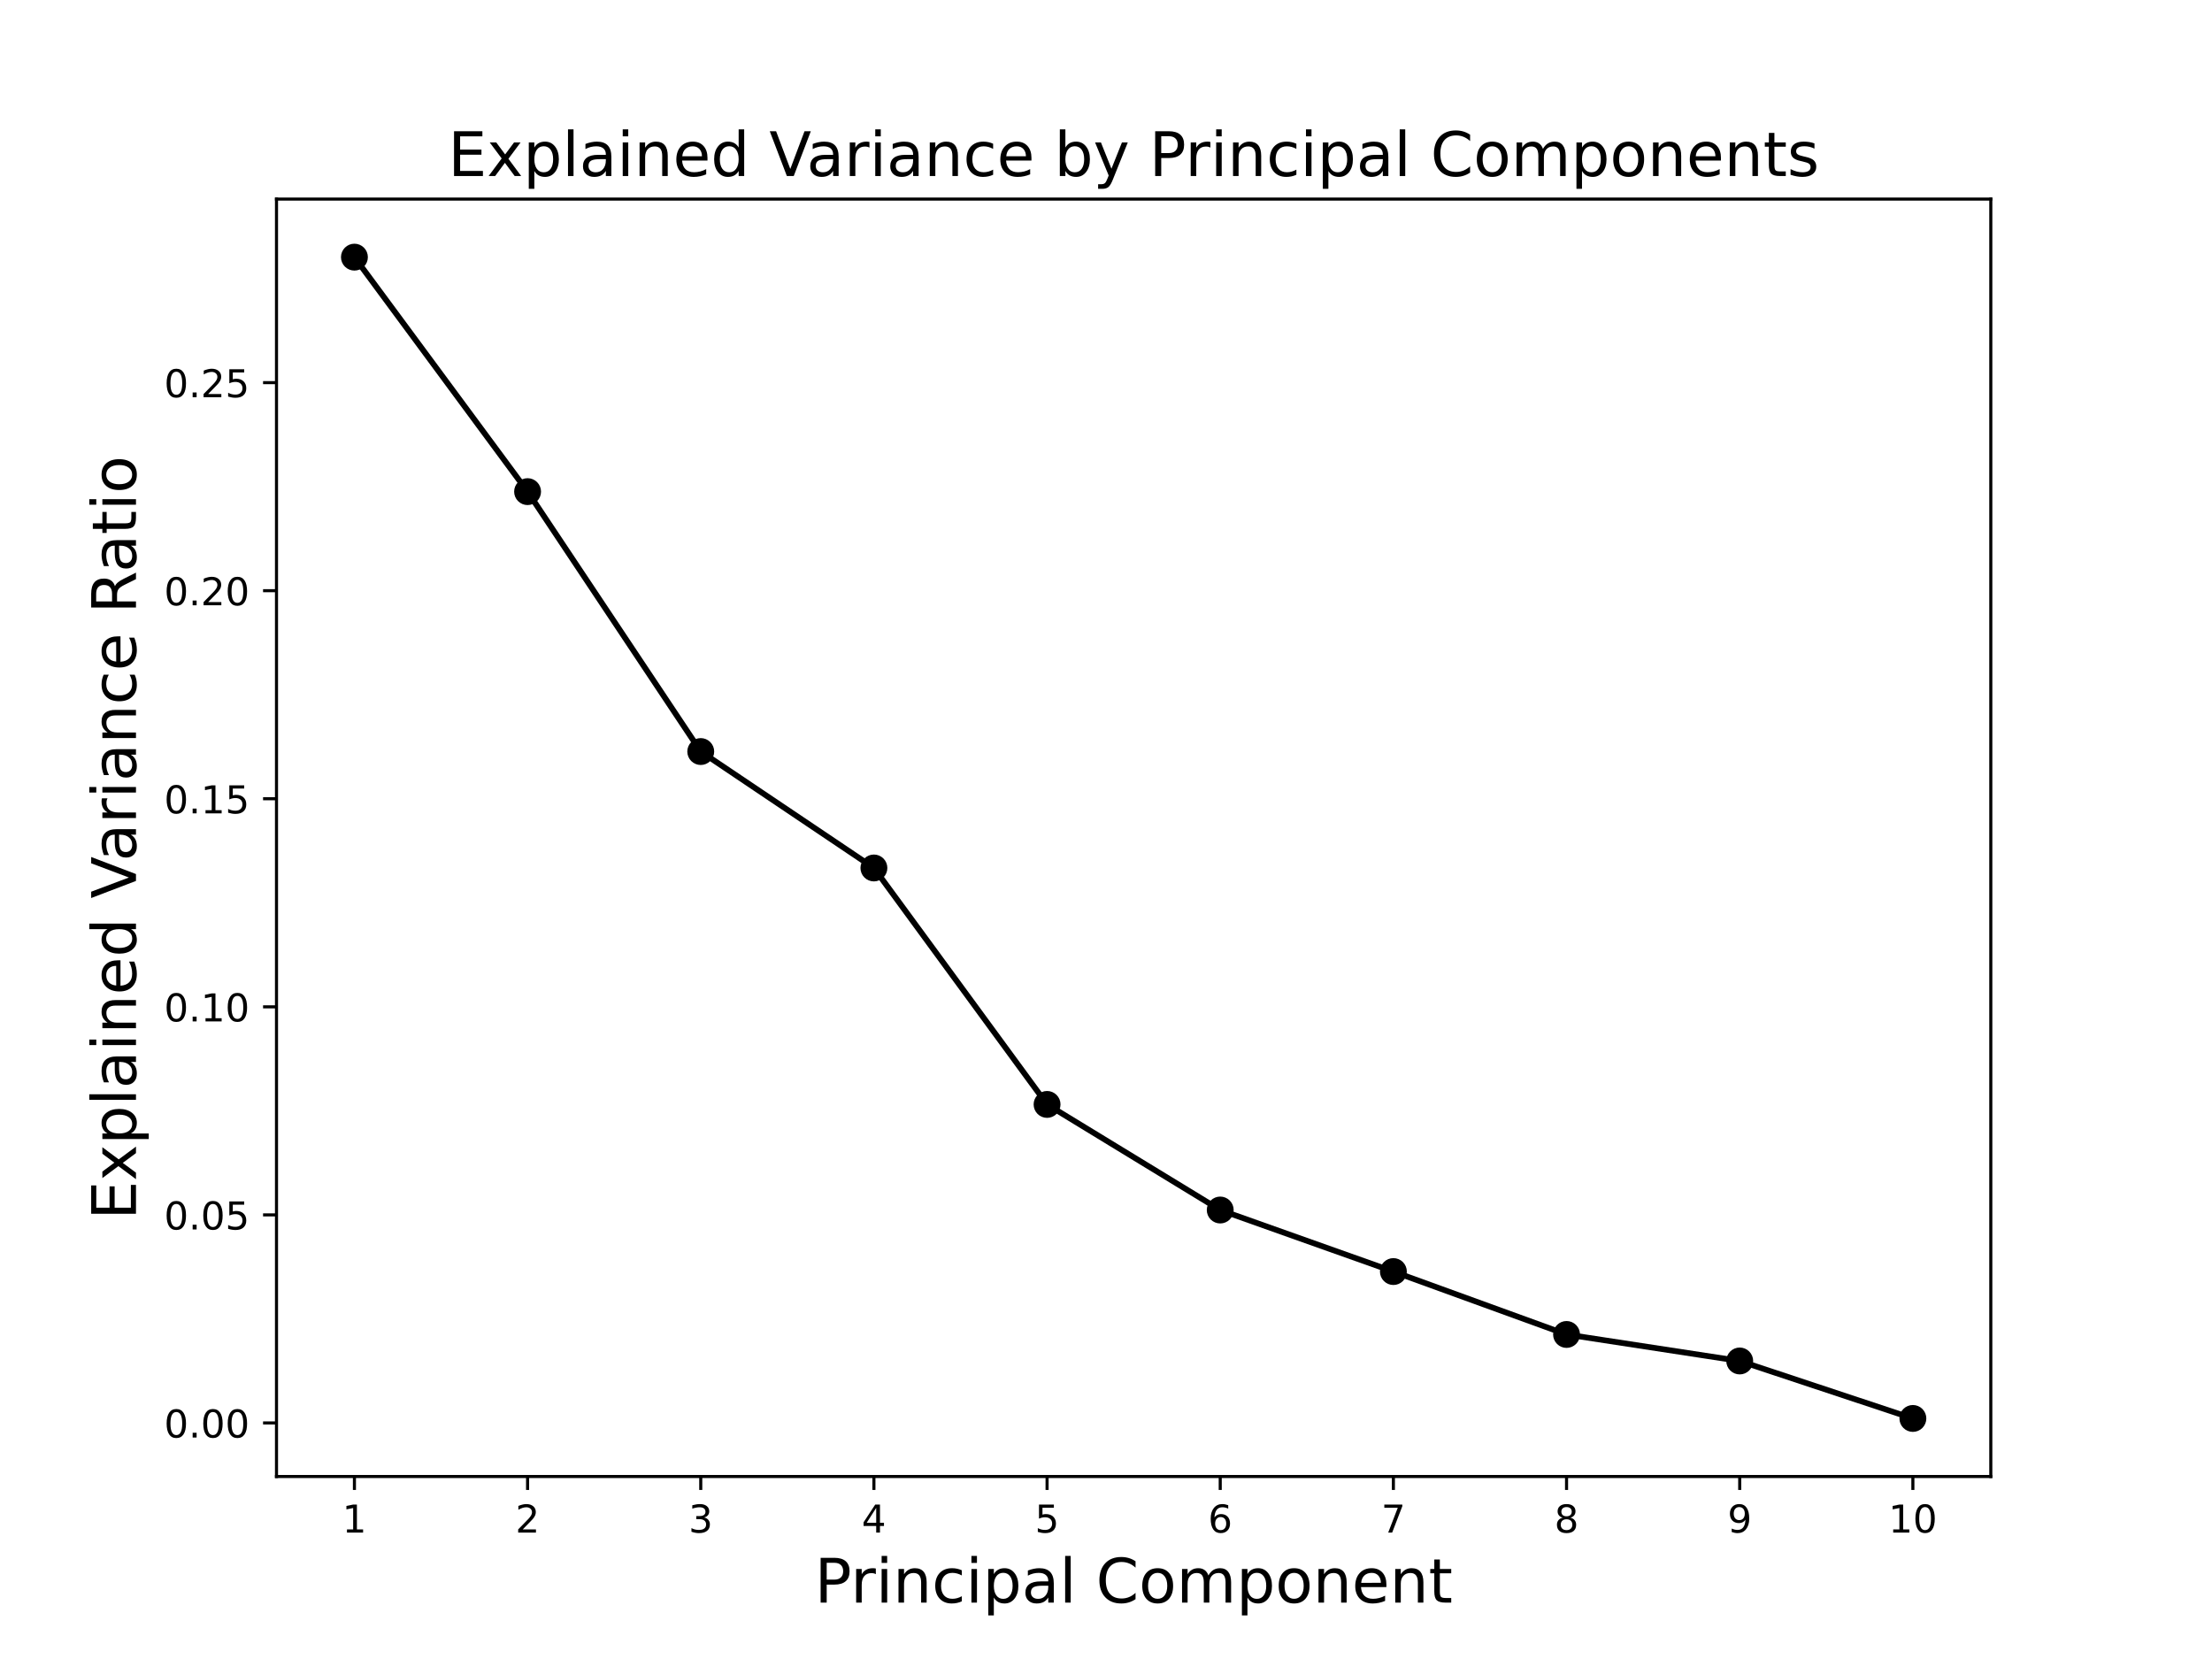
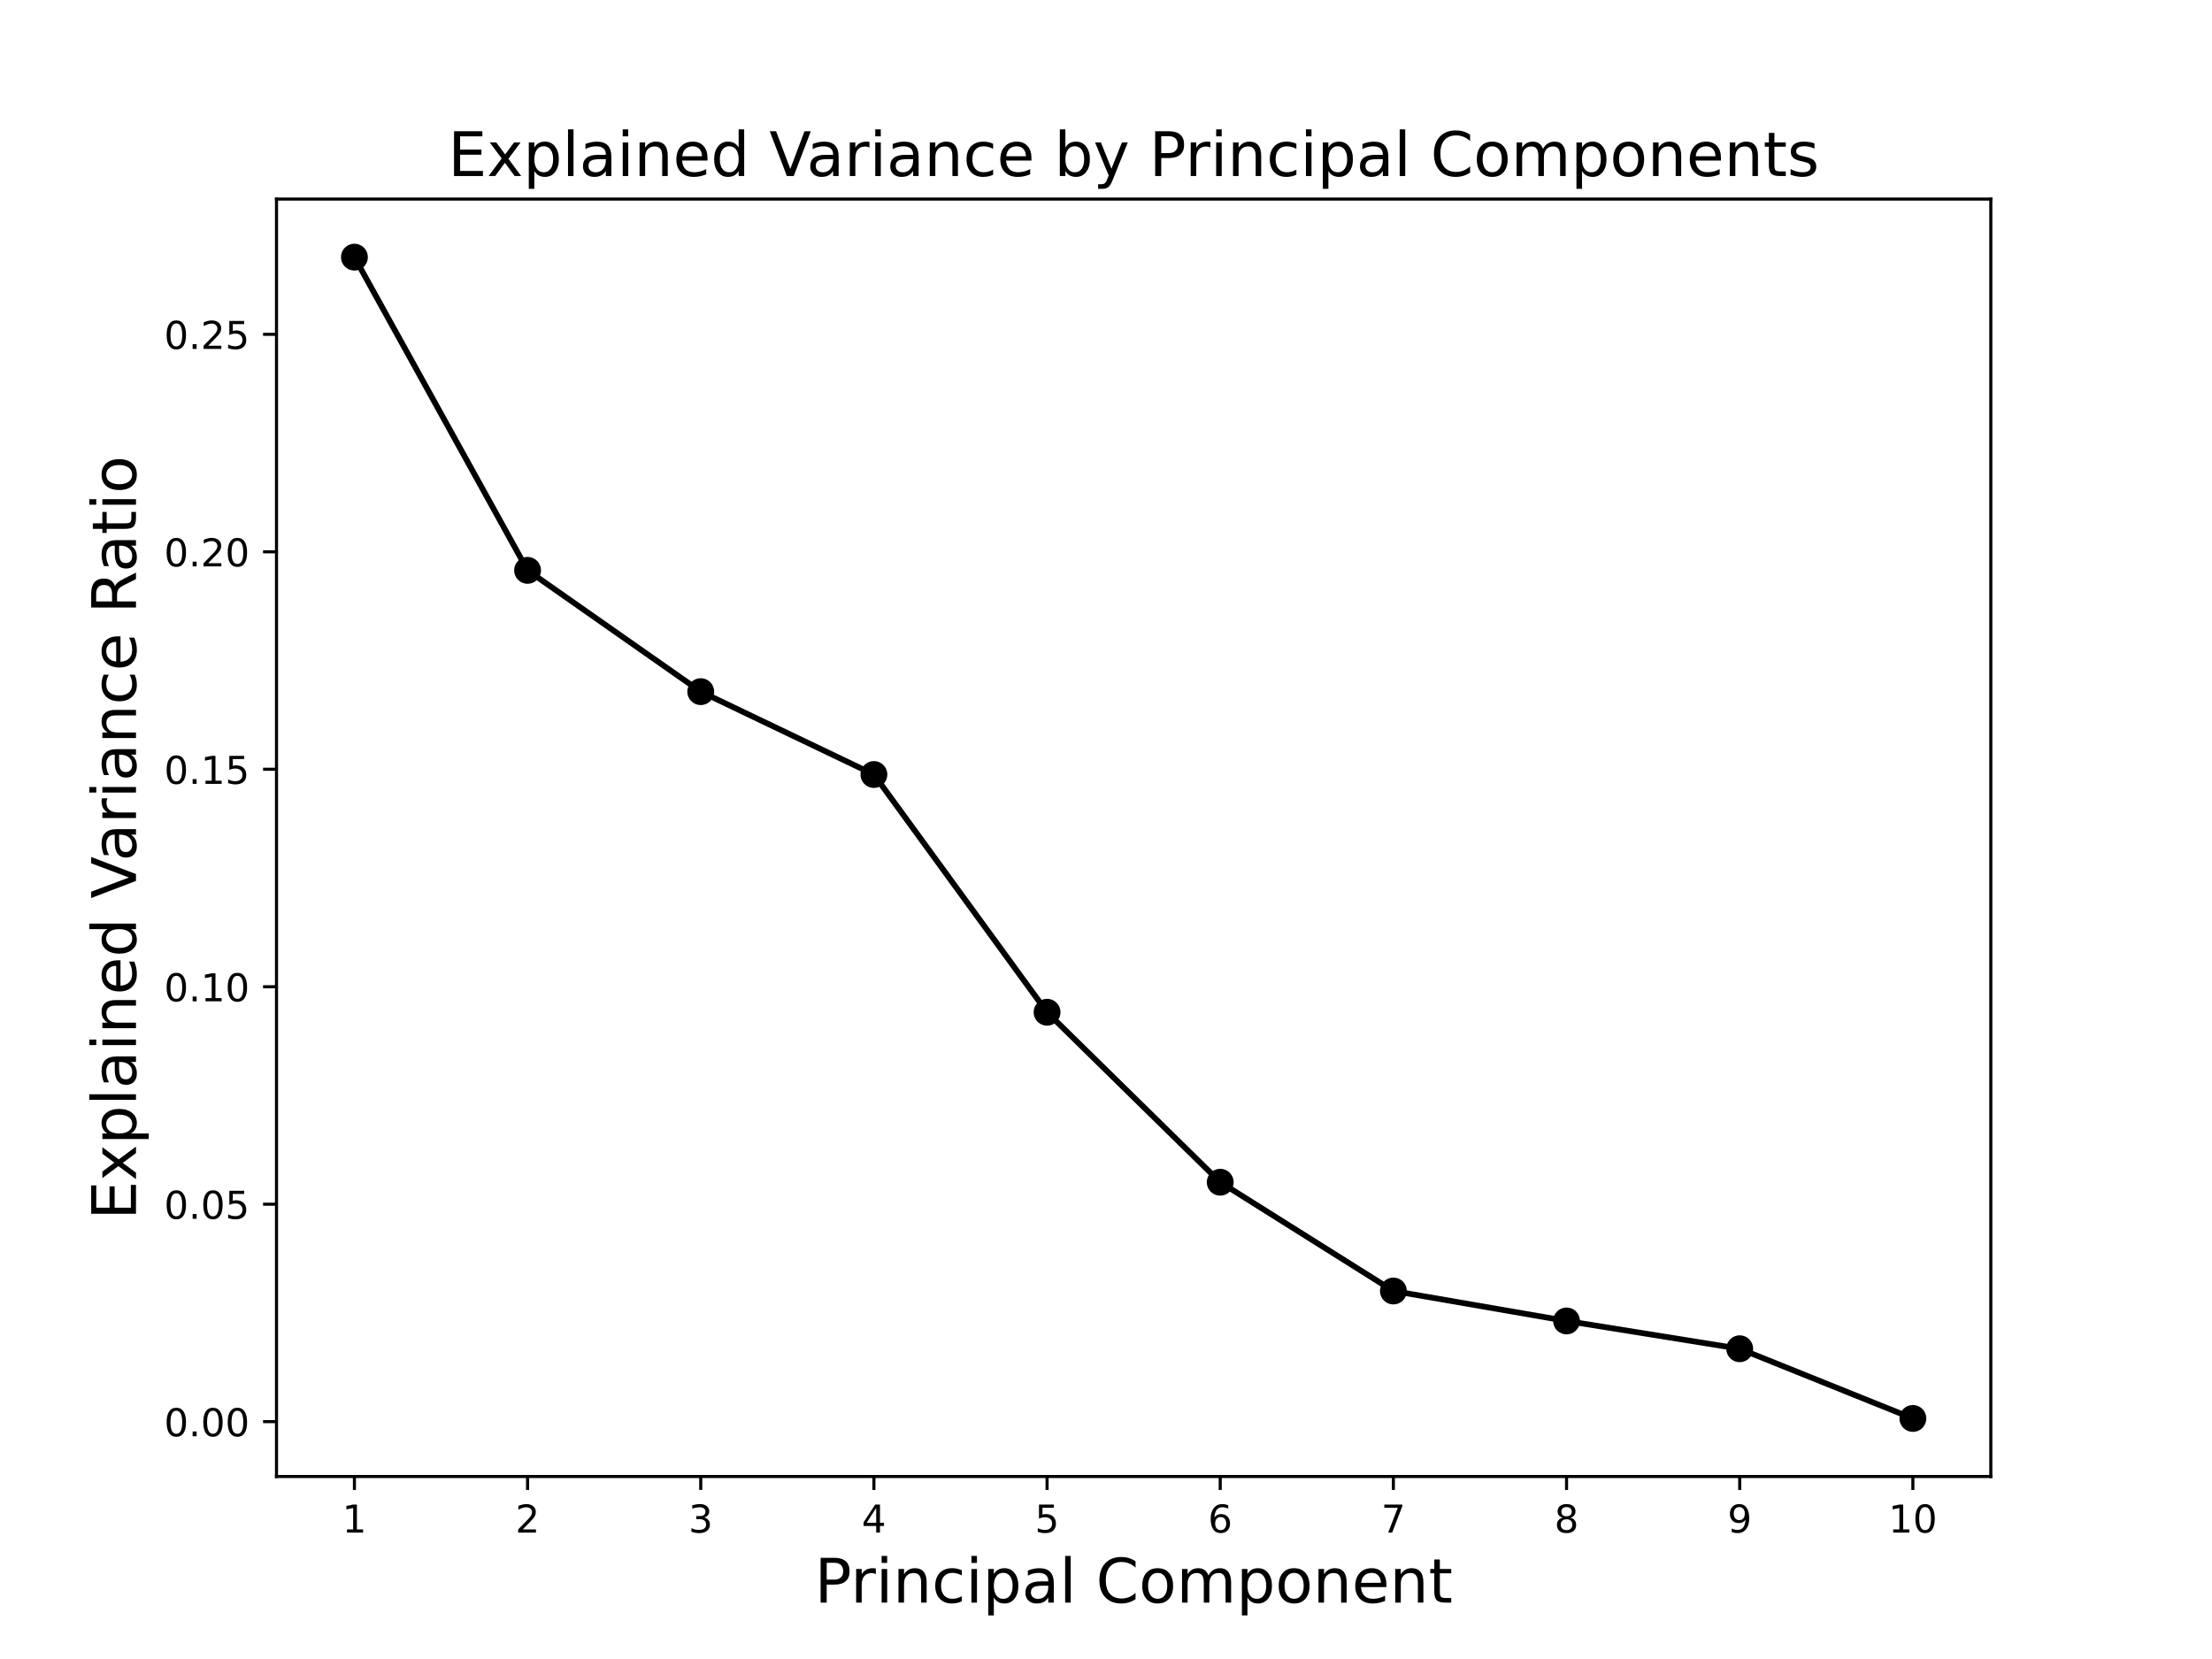
<svg xmlns="http://www.w3.org/2000/svg" xmlns:xlink="http://www.w3.org/1999/xlink" width="576pt" height="432pt" viewBox="0 0 576 432" version="1.1">
  <defs>
    <style type="text/css">*{stroke-linejoin: round; stroke-linecap: butt}</style>
  </defs>
  <g id="figure_1">
    <g id="patch_1">
      <path d="M 0 432  L 576 432  L 576 0  L 0 0  z " style="fill: #ffffff" />
    </g>
    <g id="axes_1">
      <g id="patch_2">
        <path d="M 72 384.48  L 518.4 384.48  L 518.4 51.84  L 72 51.84  z " style="fill: #ffffff" />
      </g>
      <g id="PathCollection_1">
        <defs>
-           <path id="m02a75f3d52" d="M 0 3  C 0.796 3 1.559 2.684 2.121 2.121  C 2.684 1.559 3 0.796 3 0  C 3 -0.796 2.684 -1.559 2.121 -2.121  C 1.559 -2.684 0.796 -3 0 -3  C -0.796 -3 -1.559 -2.684 -2.121 -2.121  C -2.684 -1.559 -3 -0.796 -3 0  C -3 0.796 -2.684 1.559 -2.121 2.121  C -1.559 2.684 -0.796 3 0 3  z " style="stroke: #000000" />
+           <path id="m6bfccdea86" d="M 0 3  C 0.796 3 1.559 2.684 2.121 2.121  C 2.684 1.559 3 0.796 3 0  C 3 -0.796 2.684 -1.559 2.121 -2.121  C 1.559 -2.684 0.796 -3 0 -3  C -0.796 -3 -1.559 -2.684 -2.121 -2.121  C -2.684 -1.559 -3 -0.796 -3 0  C -3 0.796 -2.684 1.559 -2.121 2.121  C -1.559 2.684 -0.796 3 0 3  z " style="stroke: #000000" />
        </defs>
-         <g clip-path="url(#p758f8248cf)">
-           <use xlink:href="#m02a75f3d52" x="92.291" y="66.96" style="stroke: #000000" />
-           <use xlink:href="#m02a75f3d52" x="137.382" y="128.02" style="stroke: #000000" />
-           <use xlink:href="#m02a75f3d52" x="182.473" y="195.7" style="stroke: #000000" />
-           <use xlink:href="#m02a75f3d52" x="227.564" y="226.018" style="stroke: #000000" />
-           <use xlink:href="#m02a75f3d52" x="272.655" y="287.589" style="stroke: #000000" />
-           <use xlink:href="#m02a75f3d52" x="317.745" y="315.085" style="stroke: #000000" />
-           <use xlink:href="#m02a75f3d52" x="362.836" y="331.111" style="stroke: #000000" />
-           <use xlink:href="#m02a75f3d52" x="407.927" y="347.491" style="stroke: #000000" />
-           <use xlink:href="#m02a75f3d52" x="453.018" y="354.394" style="stroke: #000000" />
-           <use xlink:href="#m02a75f3d52" x="498.109" y="369.36" style="stroke: #000000" />
+         <g clip-path="url(#pad8c234646)">
+           <use xlink:href="#m6bfccdea86" x="92.291" y="66.96" style="stroke: #000000" />
+           <use xlink:href="#m6bfccdea86" x="137.382" y="148.519" style="stroke: #000000" />
+           <use xlink:href="#m6bfccdea86" x="182.473" y="180.104" style="stroke: #000000" />
+           <use xlink:href="#m6bfccdea86" x="227.564" y="201.681" style="stroke: #000000" />
+           <use xlink:href="#m6bfccdea86" x="272.655" y="263.588" style="stroke: #000000" />
+           <use xlink:href="#m6bfccdea86" x="317.745" y="307.848" style="stroke: #000000" />
+           <use xlink:href="#m6bfccdea86" x="362.836" y="336.174" style="stroke: #000000" />
+           <use xlink:href="#m6bfccdea86" x="407.927" y="343.973" style="stroke: #000000" />
+           <use xlink:href="#m6bfccdea86" x="453.018" y="351.212" style="stroke: #000000" />
+           <use xlink:href="#m6bfccdea86" x="498.109" y="369.36" style="stroke: #000000" />
        </g>
      </g>
      <g id="matplotlib.axis_1">
        <g id="xtick_1">
          <g id="line2d_1">
            <defs>
-               <path id="m58015536a5" d="M 0 0  L 0 3.5  " style="stroke: #000000; stroke-width: 0.8" />
+               <path id="mcf6e72493f" d="M 0 0  L 0 3.5  " style="stroke: #000000; stroke-width: 0.8" />
            </defs>
            <g>
-               <use xlink:href="#m58015536a5" x="92.291" y="384.48" style="stroke: #000000; stroke-width: 0.8" />
+               <use xlink:href="#mcf6e72493f" x="92.291" y="384.48" style="stroke: #000000; stroke-width: 0.8" />
            </g>
          </g>
          <g id="text_1">
            <g transform="translate(89.10966 399.0784) scale(0.1 -0.1)">
              <defs>
                <path id="DejaVuSans-31" d="M 794 531  L 1825 531  L 1825 4091  L 703 3866  L 703 4441  L 1819 4666  L 2450 4666  L 2450 531  L 3481 531  L 3481 0  L 794 0  L 794 531  z " transform="scale(0.015625)" />
              </defs>
              <use xlink:href="#DejaVuSans-31" />
            </g>
          </g>
        </g>
        <g id="xtick_2">
          <g id="line2d_2">
            <g>
-               <use xlink:href="#m58015536a5" x="137.382" y="384.48" style="stroke: #000000; stroke-width: 0.8" />
+               <use xlink:href="#mcf6e72493f" x="137.382" y="384.48" style="stroke: #000000; stroke-width: 0.8" />
            </g>
          </g>
          <g id="text_2">
            <g transform="translate(134.2006 399.0784) scale(0.1 -0.1)">
              <defs>
                <path id="DejaVuSans-32" d="M 1228 531  L 3431 531  L 3431 0  L 469 0  L 469 531  Q 828 903 1448 1529  Q 2069 2156 2228 2338  Q 2531 2678 2651 2914  Q 2772 3150 2772 3378  Q 2772 3750 2511 3984  Q 2250 4219 1831 4219  Q 1534 4219 1204 4116  Q 875 4013 500 3803  L 500 4441  Q 881 4594 1212 4672  Q 1544 4750 1819 4750  Q 2544 4750 2975 4387  Q 3406 4025 3406 3419  Q 3406 3131 3298 2873  Q 3191 2616 2906 2266  Q 2828 2175 2409 1742  Q 1991 1309 1228 531  z " transform="scale(0.015625)" />
              </defs>
              <use xlink:href="#DejaVuSans-32" />
            </g>
          </g>
        </g>
        <g id="xtick_3">
          <g id="line2d_3">
            <g>
-               <use xlink:href="#m58015536a5" x="182.473" y="384.48" style="stroke: #000000; stroke-width: 0.8" />
+               <use xlink:href="#mcf6e72493f" x="182.473" y="384.48" style="stroke: #000000; stroke-width: 0.8" />
            </g>
          </g>
          <g id="text_3">
            <g transform="translate(179.2915 399.0784) scale(0.1 -0.1)">
              <defs>
                <path id="DejaVuSans-33" d="M 2597 2516  Q 3050 2419 3304 2112  Q 3559 1806 3559 1356  Q 3559 666 3084 287  Q 2609 -91 1734 -91  Q 1441 -91 1130 -33  Q 819 25 488 141  L 488 750  Q 750 597 1062 519  Q 1375 441 1716 441  Q 2309 441 2620 675  Q 2931 909 2931 1356  Q 2931 1769 2642 2001  Q 2353 2234 1838 2234  L 1294 2234  L 1294 2753  L 1863 2753  Q 2328 2753 2575 2939  Q 2822 3125 2822 3475  Q 2822 3834 2567 4026  Q 2313 4219 1838 4219  Q 1578 4219 1281 4162  Q 984 4106 628 3988  L 628 4550  Q 988 4650 1302 4700  Q 1616 4750 1894 4750  Q 2613 4750 3031 4423  Q 3450 4097 3450 3541  Q 3450 3153 3228 2886  Q 3006 2619 2597 2516  z " transform="scale(0.015625)" />
              </defs>
              <use xlink:href="#DejaVuSans-33" />
            </g>
          </g>
        </g>
        <g id="xtick_4">
          <g id="line2d_4">
            <g>
-               <use xlink:href="#m58015536a5" x="227.564" y="384.48" style="stroke: #000000; stroke-width: 0.8" />
+               <use xlink:href="#mcf6e72493f" x="227.564" y="384.48" style="stroke: #000000; stroke-width: 0.8" />
            </g>
          </g>
          <g id="text_4">
            <g transform="translate(224.3824 399.0784) scale(0.1 -0.1)">
              <defs>
                <path id="DejaVuSans-34" d="M 2419 4116  L 825 1625  L 2419 1625  L 2419 4116  z M 2253 4666  L 3047 4666  L 3047 1625  L 3713 1625  L 3713 1100  L 3047 1100  L 3047 0  L 2419 0  L 2419 1100  L 313 1100  L 313 1709  L 2253 4666  z " transform="scale(0.015625)" />
              </defs>
              <use xlink:href="#DejaVuSans-34" />
            </g>
          </g>
        </g>
        <g id="xtick_5">
          <g id="line2d_5">
            <g>
-               <use xlink:href="#m58015536a5" x="272.655" y="384.48" style="stroke: #000000; stroke-width: 0.8" />
+               <use xlink:href="#mcf6e72493f" x="272.655" y="384.48" style="stroke: #000000; stroke-width: 0.8" />
            </g>
          </g>
          <g id="text_5">
            <g transform="translate(269.4733 399.0784) scale(0.1 -0.1)">
              <defs>
                <path id="DejaVuSans-35" d="M 691 4666  L 3169 4666  L 3169 4134  L 1269 4134  L 1269 2991  Q 1406 3038 1543 3061  Q 1681 3084 1819 3084  Q 2600 3084 3056 2656  Q 3513 2228 3513 1497  Q 3513 744 3044 326  Q 2575 -91 1722 -91  Q 1428 -91 1123 -41  Q 819 9 494 109  L 494 744  Q 775 591 1075 516  Q 1375 441 1709 441  Q 2250 441 2565 725  Q 2881 1009 2881 1497  Q 2881 1984 2565 2268  Q 2250 2553 1709 2553  Q 1456 2553 1204 2497  Q 953 2441 691 2322  L 691 4666  z " transform="scale(0.015625)" />
              </defs>
              <use xlink:href="#DejaVuSans-35" />
            </g>
          </g>
        </g>
        <g id="xtick_6">
          <g id="line2d_6">
            <g>
-               <use xlink:href="#m58015536a5" x="317.745" y="384.48" style="stroke: #000000; stroke-width: 0.8" />
+               <use xlink:href="#mcf6e72493f" x="317.745" y="384.48" style="stroke: #000000; stroke-width: 0.8" />
            </g>
          </g>
          <g id="text_6">
            <g transform="translate(314.5642 399.0784) scale(0.1 -0.1)">
              <defs>
                <path id="DejaVuSans-36" d="M 2113 2584  Q 1688 2584 1439 2293  Q 1191 2003 1191 1497  Q 1191 994 1439 701  Q 1688 409 2113 409  Q 2538 409 2786 701  Q 3034 994 3034 1497  Q 3034 2003 2786 2293  Q 2538 2584 2113 2584  z M 3366 4563  L 3366 3988  Q 3128 4100 2886 4159  Q 2644 4219 2406 4219  Q 1781 4219 1451 3797  Q 1122 3375 1075 2522  Q 1259 2794 1537 2939  Q 1816 3084 2150 3084  Q 2853 3084 3261 2657  Q 3669 2231 3669 1497  Q 3669 778 3244 343  Q 2819 -91 2113 -91  Q 1303 -91 875 529  Q 447 1150 447 2328  Q 447 3434 972 4092  Q 1497 4750 2381 4750  Q 2619 4750 2861 4703  Q 3103 4656 3366 4563  z " transform="scale(0.015625)" />
              </defs>
              <use xlink:href="#DejaVuSans-36" />
            </g>
          </g>
        </g>
        <g id="xtick_7">
          <g id="line2d_7">
            <g>
-               <use xlink:href="#m58015536a5" x="362.836" y="384.48" style="stroke: #000000; stroke-width: 0.8" />
+               <use xlink:href="#mcf6e72493f" x="362.836" y="384.48" style="stroke: #000000; stroke-width: 0.8" />
            </g>
          </g>
          <g id="text_7">
            <g transform="translate(359.6551 399.0784) scale(0.1 -0.1)">
              <defs>
                <path id="DejaVuSans-37" d="M 525 4666  L 3525 4666  L 3525 4397  L 1831 0  L 1172 0  L 2766 4134  L 525 4134  L 525 4666  z " transform="scale(0.015625)" />
              </defs>
              <use xlink:href="#DejaVuSans-37" />
            </g>
          </g>
        </g>
        <g id="xtick_8">
          <g id="line2d_8">
            <g>
-               <use xlink:href="#m58015536a5" x="407.927" y="384.48" style="stroke: #000000; stroke-width: 0.8" />
+               <use xlink:href="#mcf6e72493f" x="407.927" y="384.48" style="stroke: #000000; stroke-width: 0.8" />
            </g>
          </g>
          <g id="text_8">
            <g transform="translate(404.746 399.0784) scale(0.1 -0.1)">
              <defs>
                <path id="DejaVuSans-38" d="M 2034 2216  Q 1584 2216 1326 1975  Q 1069 1734 1069 1313  Q 1069 891 1326 650  Q 1584 409 2034 409  Q 2484 409 2743 651  Q 3003 894 3003 1313  Q 3003 1734 2745 1975  Q 2488 2216 2034 2216  z M 1403 2484  Q 997 2584 770 2862  Q 544 3141 544 3541  Q 544 4100 942 4425  Q 1341 4750 2034 4750  Q 2731 4750 3128 4425  Q 3525 4100 3525 3541  Q 3525 3141 3298 2862  Q 3072 2584 2669 2484  Q 3125 2378 3379 2068  Q 3634 1759 3634 1313  Q 3634 634 3220 271  Q 2806 -91 2034 -91  Q 1263 -91 848 271  Q 434 634 434 1313  Q 434 1759 690 2068  Q 947 2378 1403 2484  z M 1172 3481  Q 1172 3119 1398 2916  Q 1625 2713 2034 2713  Q 2441 2713 2670 2916  Q 2900 3119 2900 3481  Q 2900 3844 2670 4047  Q 2441 4250 2034 4250  Q 1625 4250 1398 4047  Q 1172 3844 1172 3481  z " transform="scale(0.015625)" />
              </defs>
              <use xlink:href="#DejaVuSans-38" />
            </g>
          </g>
        </g>
        <g id="xtick_9">
          <g id="line2d_9">
            <g>
-               <use xlink:href="#m58015536a5" x="453.018" y="384.48" style="stroke: #000000; stroke-width: 0.8" />
+               <use xlink:href="#mcf6e72493f" x="453.018" y="384.48" style="stroke: #000000; stroke-width: 0.8" />
            </g>
          </g>
          <g id="text_9">
            <g transform="translate(449.8369 399.0784) scale(0.1 -0.1)">
              <defs>
                <path id="DejaVuSans-39" d="M 703 97  L 703 672  Q 941 559 1184 500  Q 1428 441 1663 441  Q 2288 441 2617 861  Q 2947 1281 2994 2138  Q 2813 1869 2534 1725  Q 2256 1581 1919 1581  Q 1219 1581 811 2004  Q 403 2428 403 3163  Q 403 3881 828 4315  Q 1253 4750 1959 4750  Q 2769 4750 3195 4129  Q 3622 3509 3622 2328  Q 3622 1225 3098 567  Q 2575 -91 1691 -91  Q 1453 -91 1209 -44  Q 966 3 703 97  z M 1959 2075  Q 2384 2075 2632 2365  Q 2881 2656 2881 3163  Q 2881 3666 2632 3958  Q 2384 4250 1959 4250  Q 1534 4250 1286 3958  Q 1038 3666 1038 3163  Q 1038 2656 1286 2365  Q 1534 2075 1959 2075  z " transform="scale(0.015625)" />
              </defs>
              <use xlink:href="#DejaVuSans-39" />
            </g>
          </g>
        </g>
        <g id="xtick_10">
          <g id="line2d_10">
            <g>
-               <use xlink:href="#m58015536a5" x="498.109" y="384.48" style="stroke: #000000; stroke-width: 0.8" />
+               <use xlink:href="#mcf6e72493f" x="498.109" y="384.48" style="stroke: #000000; stroke-width: 0.8" />
            </g>
          </g>
          <g id="text_10">
            <g transform="translate(491.7466 399.0784) scale(0.1 -0.1)">
              <defs>
                <path id="DejaVuSans-30" d="M 2034 4250  Q 1547 4250 1301 3770  Q 1056 3291 1056 2328  Q 1056 1369 1301 889  Q 1547 409 2034 409  Q 2525 409 2770 889  Q 3016 1369 3016 2328  Q 3016 3291 2770 3770  Q 2525 4250 2034 4250  z M 2034 4750  Q 2819 4750 3233 4129  Q 3647 3509 3647 2328  Q 3647 1150 3233 529  Q 2819 -91 2034 -91  Q 1250 -91 836 529  Q 422 1150 422 2328  Q 422 3509 836 4129  Q 1250 4750 2034 4750  z " transform="scale(0.015625)" />
              </defs>
              <use xlink:href="#DejaVuSans-31" />
              <use xlink:href="#DejaVuSans-30" x="63.623" />
            </g>
          </g>
        </g>
        <g id="text_11">
          <g transform="translate(212.1213 417.3156) scale(0.16 -0.16)">
            <defs>
              <path id="DejaVuSans-50" d="M 1259 4147  L 1259 2394  L 2053 2394  Q 2494 2394 2734 2622  Q 2975 2850 2975 3272  Q 2975 3691 2734 3919  Q 2494 4147 2053 4147  L 1259 4147  z M 628 4666  L 2053 4666  Q 2838 4666 3239 4311  Q 3641 3956 3641 3272  Q 3641 2581 3239 2228  Q 2838 1875 2053 1875  L 1259 1875  L 1259 0  L 628 0  L 628 4666  z " transform="scale(0.015625)" />
              <path id="DejaVuSans-72" d="M 2631 2963  Q 2534 3019 2420 3045  Q 2306 3072 2169 3072  Q 1681 3072 1420 2755  Q 1159 2438 1159 1844  L 1159 0  L 581 0  L 581 3500  L 1159 3500  L 1159 2956  Q 1341 3275 1631 3429  Q 1922 3584 2338 3584  Q 2397 3584 2469 3576  Q 2541 3569 2628 3553  L 2631 2963  z " transform="scale(0.015625)" />
              <path id="DejaVuSans-69" d="M 603 3500  L 1178 3500  L 1178 0  L 603 0  L 603 3500  z M 603 4863  L 1178 4863  L 1178 4134  L 603 4134  L 603 4863  z " transform="scale(0.015625)" />
              <path id="DejaVuSans-6e" d="M 3513 2113  L 3513 0  L 2938 0  L 2938 2094  Q 2938 2591 2744 2837  Q 2550 3084 2163 3084  Q 1697 3084 1428 2787  Q 1159 2491 1159 1978  L 1159 0  L 581 0  L 581 3500  L 1159 3500  L 1159 2956  Q 1366 3272 1645 3428  Q 1925 3584 2291 3584  Q 2894 3584 3203 3211  Q 3513 2838 3513 2113  z " transform="scale(0.015625)" />
              <path id="DejaVuSans-63" d="M 3122 3366  L 3122 2828  Q 2878 2963 2633 3030  Q 2388 3097 2138 3097  Q 1578 3097 1268 2742  Q 959 2388 959 1747  Q 959 1106 1268 751  Q 1578 397 2138 397  Q 2388 397 2633 464  Q 2878 531 3122 666  L 3122 134  Q 2881 22 2623 -34  Q 2366 -91 2075 -91  Q 1284 -91 818 406  Q 353 903 353 1747  Q 353 2603 823 3093  Q 1294 3584 2113 3584  Q 2378 3584 2631 3529  Q 2884 3475 3122 3366  z " transform="scale(0.015625)" />
              <path id="DejaVuSans-70" d="M 1159 525  L 1159 -1331  L 581 -1331  L 581 3500  L 1159 3500  L 1159 2969  Q 1341 3281 1617 3432  Q 1894 3584 2278 3584  Q 2916 3584 3314 3078  Q 3713 2572 3713 1747  Q 3713 922 3314 415  Q 2916 -91 2278 -91  Q 1894 -91 1617 61  Q 1341 213 1159 525  z M 3116 1747  Q 3116 2381 2855 2742  Q 2594 3103 2138 3103  Q 1681 3103 1420 2742  Q 1159 2381 1159 1747  Q 1159 1113 1420 752  Q 1681 391 2138 391  Q 2594 391 2855 752  Q 3116 1113 3116 1747  z " transform="scale(0.015625)" />
              <path id="DejaVuSans-61" d="M 2194 1759  Q 1497 1759 1228 1600  Q 959 1441 959 1056  Q 959 750 1161 570  Q 1363 391 1709 391  Q 2188 391 2477 730  Q 2766 1069 2766 1631  L 2766 1759  L 2194 1759  z M 3341 1997  L 3341 0  L 2766 0  L 2766 531  Q 2569 213 2275 61  Q 1981 -91 1556 -91  Q 1019 -91 701 211  Q 384 513 384 1019  Q 384 1609 779 1909  Q 1175 2209 1959 2209  L 2766 2209  L 2766 2266  Q 2766 2663 2505 2880  Q 2244 3097 1772 3097  Q 1472 3097 1187 3025  Q 903 2953 641 2809  L 641 3341  Q 956 3463 1253 3523  Q 1550 3584 1831 3584  Q 2591 3584 2966 3190  Q 3341 2797 3341 1997  z " transform="scale(0.015625)" />
              <path id="DejaVuSans-6c" d="M 603 4863  L 1178 4863  L 1178 0  L 603 0  L 603 4863  z " transform="scale(0.015625)" />
              <path id="DejaVuSans-20" transform="scale(0.015625)" />
              <path id="DejaVuSans-43" d="M 4122 4306  L 4122 3641  Q 3803 3938 3442 4084  Q 3081 4231 2675 4231  Q 1875 4231 1450 3742  Q 1025 3253 1025 2328  Q 1025 1406 1450 917  Q 1875 428 2675 428  Q 3081 428 3442 575  Q 3803 722 4122 1019  L 4122 359  Q 3791 134 3420 21  Q 3050 -91 2638 -91  Q 1578 -91 968 557  Q 359 1206 359 2328  Q 359 3453 968 4101  Q 1578 4750 2638 4750  Q 3056 4750 3426 4639  Q 3797 4528 4122 4306  z " transform="scale(0.015625)" />
              <path id="DejaVuSans-6f" d="M 1959 3097  Q 1497 3097 1228 2736  Q 959 2375 959 1747  Q 959 1119 1226 758  Q 1494 397 1959 397  Q 2419 397 2687 759  Q 2956 1122 2956 1747  Q 2956 2369 2687 2733  Q 2419 3097 1959 3097  z M 1959 3584  Q 2709 3584 3137 3096  Q 3566 2609 3566 1747  Q 3566 888 3137 398  Q 2709 -91 1959 -91  Q 1206 -91 779 398  Q 353 888 353 1747  Q 353 2609 779 3096  Q 1206 3584 1959 3584  z " transform="scale(0.015625)" />
              <path id="DejaVuSans-6d" d="M 3328 2828  Q 3544 3216 3844 3400  Q 4144 3584 4550 3584  Q 5097 3584 5394 3201  Q 5691 2819 5691 2113  L 5691 0  L 5113 0  L 5113 2094  Q 5113 2597 4934 2840  Q 4756 3084 4391 3084  Q 3944 3084 3684 2787  Q 3425 2491 3425 1978  L 3425 0  L 2847 0  L 2847 2094  Q 2847 2600 2669 2842  Q 2491 3084 2119 3084  Q 1678 3084 1418 2786  Q 1159 2488 1159 1978  L 1159 0  L 581 0  L 581 3500  L 1159 3500  L 1159 2956  Q 1356 3278 1631 3431  Q 1906 3584 2284 3584  Q 2666 3584 2933 3390  Q 3200 3197 3328 2828  z " transform="scale(0.015625)" />
              <path id="DejaVuSans-65" d="M 3597 1894  L 3597 1613  L 953 1613  Q 991 1019 1311 708  Q 1631 397 2203 397  Q 2534 397 2845 478  Q 3156 559 3463 722  L 3463 178  Q 3153 47 2828 -22  Q 2503 -91 2169 -91  Q 1331 -91 842 396  Q 353 884 353 1716  Q 353 2575 817 3079  Q 1281 3584 2069 3584  Q 2775 3584 3186 3129  Q 3597 2675 3597 1894  z M 3022 2063  Q 3016 2534 2758 2815  Q 2500 3097 2075 3097  Q 1594 3097 1305 2825  Q 1016 2553 972 2059  L 3022 2063  z " transform="scale(0.015625)" />
              <path id="DejaVuSans-74" d="M 1172 4494  L 1172 3500  L 2356 3500  L 2356 3053  L 1172 3053  L 1172 1153  Q 1172 725 1289 603  Q 1406 481 1766 481  L 2356 481  L 2356 0  L 1766 0  Q 1100 0 847 248  Q 594 497 594 1153  L 594 3053  L 172 3053  L 172 3500  L 594 3500  L 594 4494  L 1172 4494  z " transform="scale(0.015625)" />
            </defs>
            <use xlink:href="#DejaVuSans-50" />
            <use xlink:href="#DejaVuSans-72" x="58.553" />
            <use xlink:href="#DejaVuSans-69" x="99.666" />
            <use xlink:href="#DejaVuSans-6e" x="127.449" />
            <use xlink:href="#DejaVuSans-63" x="190.828" />
            <use xlink:href="#DejaVuSans-69" x="245.809" />
            <use xlink:href="#DejaVuSans-70" x="273.592" />
            <use xlink:href="#DejaVuSans-61" x="337.068" />
            <use xlink:href="#DejaVuSans-6c" x="398.348" />
            <use xlink:href="#DejaVuSans-20" x="426.131" />
            <use xlink:href="#DejaVuSans-43" x="457.918" />
            <use xlink:href="#DejaVuSans-6f" x="527.742" />
            <use xlink:href="#DejaVuSans-6d" x="588.924" />
            <use xlink:href="#DejaVuSans-70" x="686.336" />
            <use xlink:href="#DejaVuSans-6f" x="749.812" />
            <use xlink:href="#DejaVuSans-6e" x="810.994" />
            <use xlink:href="#DejaVuSans-65" x="874.373" />
            <use xlink:href="#DejaVuSans-6e" x="935.896" />
            <use xlink:href="#DejaVuSans-74" x="999.275" />
          </g>
        </g>
      </g>
      <g id="matplotlib.axis_2">
        <g id="ytick_1">
          <g id="line2d_11">
            <defs>
-               <path id="m35a41502e4" d="M 0 0  L -3.5 0  " style="stroke: #000000; stroke-width: 0.8" />
+               <path id="md551e943b2" d="M 0 0  L -3.5 0  " style="stroke: #000000; stroke-width: 0.8" />
            </defs>
            <g>
-               <use xlink:href="#m35a41502e4" x="72" y="370.529" style="stroke: #000000; stroke-width: 0.8" />
+               <use xlink:href="#md551e943b2" x="72" y="370.197" style="stroke: #000000; stroke-width: 0.8" />
            </g>
          </g>
          <g id="text_12">
-             <g transform="translate(42.73438 374.3277) scale(0.1 -0.1)">
+             <g transform="translate(42.73438 373.9957) scale(0.1 -0.1)">
              <defs>
                <path id="DejaVuSans-2e" d="M 684 794  L 1344 794  L 1344 0  L 684 0  L 684 794  z " transform="scale(0.015625)" />
              </defs>
              <use xlink:href="#DejaVuSans-30" />
              <use xlink:href="#DejaVuSans-2e" x="63.623" />
              <use xlink:href="#DejaVuSans-30" x="95.41" />
              <use xlink:href="#DejaVuSans-30" x="159.033" />
            </g>
          </g>
        </g>
        <g id="ytick_2">
          <g id="line2d_12">
            <g>
-               <use xlink:href="#m35a41502e4" x="72" y="316.351" style="stroke: #000000; stroke-width: 0.8" />
+               <use xlink:href="#md551e943b2" x="72" y="313.569" style="stroke: #000000; stroke-width: 0.8" />
            </g>
          </g>
          <g id="text_13">
-             <g transform="translate(42.73438 320.1499) scale(0.1 -0.1)">
+             <g transform="translate(42.73438 317.3684) scale(0.1 -0.1)">
              <use xlink:href="#DejaVuSans-30" />
              <use xlink:href="#DejaVuSans-2e" x="63.623" />
              <use xlink:href="#DejaVuSans-30" x="95.41" />
              <use xlink:href="#DejaVuSans-35" x="159.033" />
            </g>
          </g>
        </g>
        <g id="ytick_3">
          <g id="line2d_13">
            <g>
-               <use xlink:href="#m35a41502e4" x="72" y="262.173" style="stroke: #000000; stroke-width: 0.8" />
+               <use xlink:href="#md551e943b2" x="72" y="256.942" style="stroke: #000000; stroke-width: 0.8" />
            </g>
          </g>
          <g id="text_14">
-             <g transform="translate(42.73438 265.9721) scale(0.1 -0.1)">
+             <g transform="translate(42.73438 260.7411) scale(0.1 -0.1)">
              <use xlink:href="#DejaVuSans-30" />
              <use xlink:href="#DejaVuSans-2e" x="63.623" />
              <use xlink:href="#DejaVuSans-31" x="95.41" />
              <use xlink:href="#DejaVuSans-30" x="159.033" />
            </g>
          </g>
        </g>
        <g id="ytick_4">
          <g id="line2d_14">
            <g>
-               <use xlink:href="#m35a41502e4" x="72" y="207.995" style="stroke: #000000; stroke-width: 0.8" />
+               <use xlink:href="#md551e943b2" x="72" y="200.315" style="stroke: #000000; stroke-width: 0.8" />
            </g>
          </g>
          <g id="text_15">
-             <g transform="translate(42.73438 211.7942) scale(0.1 -0.1)">
+             <g transform="translate(42.73438 204.1137) scale(0.1 -0.1)">
              <use xlink:href="#DejaVuSans-30" />
              <use xlink:href="#DejaVuSans-2e" x="63.623" />
              <use xlink:href="#DejaVuSans-31" x="95.41" />
              <use xlink:href="#DejaVuSans-35" x="159.033" />
            </g>
          </g>
        </g>
        <g id="ytick_5">
          <g id="line2d_15">
            <g>
-               <use xlink:href="#m35a41502e4" x="72" y="153.817" style="stroke: #000000; stroke-width: 0.8" />
+               <use xlink:href="#md551e943b2" x="72" y="143.687" style="stroke: #000000; stroke-width: 0.8" />
            </g>
          </g>
          <g id="text_16">
-             <g transform="translate(42.73438 157.6164) scale(0.1 -0.1)">
+             <g transform="translate(42.73438 147.4864) scale(0.1 -0.1)">
              <use xlink:href="#DejaVuSans-30" />
              <use xlink:href="#DejaVuSans-2e" x="63.623" />
              <use xlink:href="#DejaVuSans-32" x="95.41" />
              <use xlink:href="#DejaVuSans-30" x="159.033" />
            </g>
          </g>
        </g>
        <g id="ytick_6">
          <g id="line2d_16">
            <g>
-               <use xlink:href="#m35a41502e4" x="72" y="99.639" style="stroke: #000000; stroke-width: 0.8" />
+               <use xlink:href="#md551e943b2" x="72" y="87.06" style="stroke: #000000; stroke-width: 0.8" />
            </g>
          </g>
          <g id="text_17">
-             <g transform="translate(42.73438 103.4385) scale(0.1 -0.1)">
+             <g transform="translate(42.73438 90.85907) scale(0.1 -0.1)">
              <use xlink:href="#DejaVuSans-30" />
              <use xlink:href="#DejaVuSans-2e" x="63.623" />
              <use xlink:href="#DejaVuSans-32" x="95.41" />
              <use xlink:href="#DejaVuSans-35" x="159.033" />
            </g>
          </g>
        </g>
        <g id="text_18">
          <g transform="translate(35.40687 317.6275) rotate(-90) scale(0.16 -0.16)">
            <defs>
              <path id="DejaVuSans-45" d="M 628 4666  L 3578 4666  L 3578 4134  L 1259 4134  L 1259 2753  L 3481 2753  L 3481 2222  L 1259 2222  L 1259 531  L 3634 531  L 3634 0  L 628 0  L 628 4666  z " transform="scale(0.015625)" />
              <path id="DejaVuSans-78" d="M 3513 3500  L 2247 1797  L 3578 0  L 2900 0  L 1881 1375  L 863 0  L 184 0  L 1544 1831  L 300 3500  L 978 3500  L 1906 2253  L 2834 3500  L 3513 3500  z " transform="scale(0.015625)" />
              <path id="DejaVuSans-64" d="M 2906 2969  L 2906 4863  L 3481 4863  L 3481 0  L 2906 0  L 2906 525  Q 2725 213 2448 61  Q 2172 -91 1784 -91  Q 1150 -91 751 415  Q 353 922 353 1747  Q 353 2572 751 3078  Q 1150 3584 1784 3584  Q 2172 3584 2448 3432  Q 2725 3281 2906 2969  z M 947 1747  Q 947 1113 1208 752  Q 1469 391 1925 391  Q 2381 391 2643 752  Q 2906 1113 2906 1747  Q 2906 2381 2643 2742  Q 2381 3103 1925 3103  Q 1469 3103 1208 2742  Q 947 2381 947 1747  z " transform="scale(0.015625)" />
              <path id="DejaVuSans-56" d="M 1831 0  L 50 4666  L 709 4666  L 2188 738  L 3669 4666  L 4325 4666  L 2547 0  L 1831 0  z " transform="scale(0.015625)" />
              <path id="DejaVuSans-52" d="M 2841 2188  Q 3044 2119 3236 1894  Q 3428 1669 3622 1275  L 4263 0  L 3584 0  L 2988 1197  Q 2756 1666 2539 1819  Q 2322 1972 1947 1972  L 1259 1972  L 1259 0  L 628 0  L 628 4666  L 2053 4666  Q 2853 4666 3247 4331  Q 3641 3997 3641 3322  Q 3641 2881 3436 2590  Q 3231 2300 2841 2188  z M 1259 4147  L 1259 2491  L 2053 2491  Q 2509 2491 2742 2702  Q 2975 2913 2975 3322  Q 2975 3731 2742 3939  Q 2509 4147 2053 4147  L 1259 4147  z " transform="scale(0.015625)" />
            </defs>
            <use xlink:href="#DejaVuSans-45" />
            <use xlink:href="#DejaVuSans-78" x="63.184" />
            <use xlink:href="#DejaVuSans-70" x="122.363" />
            <use xlink:href="#DejaVuSans-6c" x="185.84" />
            <use xlink:href="#DejaVuSans-61" x="213.623" />
            <use xlink:href="#DejaVuSans-69" x="274.902" />
            <use xlink:href="#DejaVuSans-6e" x="302.686" />
            <use xlink:href="#DejaVuSans-65" x="366.064" />
            <use xlink:href="#DejaVuSans-64" x="427.588" />
            <use xlink:href="#DejaVuSans-20" x="491.064" />
            <use xlink:href="#DejaVuSans-56" x="522.852" />
            <use xlink:href="#DejaVuSans-61" x="583.51" />
            <use xlink:href="#DejaVuSans-72" x="644.789" />
            <use xlink:href="#DejaVuSans-69" x="685.902" />
            <use xlink:href="#DejaVuSans-61" x="713.686" />
            <use xlink:href="#DejaVuSans-6e" x="774.965" />
            <use xlink:href="#DejaVuSans-63" x="838.344" />
            <use xlink:href="#DejaVuSans-65" x="893.324" />
            <use xlink:href="#DejaVuSans-20" x="954.848" />
            <use xlink:href="#DejaVuSans-52" x="986.635" />
            <use xlink:href="#DejaVuSans-61" x="1053.867" />
            <use xlink:href="#DejaVuSans-74" x="1115.146" />
            <use xlink:href="#DejaVuSans-69" x="1154.355" />
            <use xlink:href="#DejaVuSans-6f" x="1182.139" />
          </g>
        </g>
      </g>
      <g id="line2d_17">
-         <path d="M 92.291 66.96  L 137.382 128.02  L 182.473 195.7  L 227.564 226.018  L 272.655 287.589  L 317.745 315.085  L 362.836 331.111  L 407.927 347.491  L 453.018 354.394  L 498.109 369.36  " clip-path="url(#p758f8248cf)" style="fill: none; stroke: #000000; stroke-width: 1.5; stroke-linecap: square" />
+         <path d="M 92.291 66.96  L 137.382 148.519  L 182.473 180.104  L 227.564 201.681  L 272.655 263.588  L 317.745 307.848  L 362.836 336.174  L 407.927 343.973  L 453.018 351.212  L 498.109 369.36  " clip-path="url(#pad8c234646)" style="fill: none; stroke: #000000; stroke-width: 1.5; stroke-linecap: square" />
      </g>
      <g id="patch_3">
        <path d="M 72 384.48  L 72 51.84  " style="fill: none; stroke: #000000; stroke-width: 0.8; stroke-linejoin: miter; stroke-linecap: square" />
      </g>
      <g id="patch_4">
        <path d="M 518.4 384.48  L 518.4 51.84  " style="fill: none; stroke: #000000; stroke-width: 0.8; stroke-linejoin: miter; stroke-linecap: square" />
      </g>
      <g id="patch_5">
        <path d="M 72 384.48  L 518.4 384.48  " style="fill: none; stroke: #000000; stroke-width: 0.8; stroke-linejoin: miter; stroke-linecap: square" />
      </g>
      <g id="patch_6">
        <path d="M 72 51.84  L 518.4 51.84  " style="fill: none; stroke: #000000; stroke-width: 0.8; stroke-linejoin: miter; stroke-linecap: square" />
      </g>
      <g id="text_19">
        <g transform="translate(116.665 45.84) scale(0.16 -0.16)">
          <defs>
            <path id="DejaVuSans-62" d="M 3116 1747  Q 3116 2381 2855 2742  Q 2594 3103 2138 3103  Q 1681 3103 1420 2742  Q 1159 2381 1159 1747  Q 1159 1113 1420 752  Q 1681 391 2138 391  Q 2594 391 2855 752  Q 3116 1113 3116 1747  z M 1159 2969  Q 1341 3281 1617 3432  Q 1894 3584 2278 3584  Q 2916 3584 3314 3078  Q 3713 2572 3713 1747  Q 3713 922 3314 415  Q 2916 -91 2278 -91  Q 1894 -91 1617 61  Q 1341 213 1159 525  L 1159 0  L 581 0  L 581 4863  L 1159 4863  L 1159 2969  z " transform="scale(0.015625)" />
            <path id="DejaVuSans-79" d="M 2059 -325  Q 1816 -950 1584 -1140  Q 1353 -1331 966 -1331  L 506 -1331  L 506 -850  L 844 -850  Q 1081 -850 1212 -737  Q 1344 -625 1503 -206  L 1606 56  L 191 3500  L 800 3500  L 1894 763  L 2988 3500  L 3597 3500  L 2059 -325  z " transform="scale(0.015625)" />
            <path id="DejaVuSans-73" d="M 2834 3397  L 2834 2853  Q 2591 2978 2328 3040  Q 2066 3103 1784 3103  Q 1356 3103 1142 2972  Q 928 2841 928 2578  Q 928 2378 1081 2264  Q 1234 2150 1697 2047  L 1894 2003  Q 2506 1872 2764 1633  Q 3022 1394 3022 966  Q 3022 478 2636 193  Q 2250 -91 1575 -91  Q 1294 -91 989 -36  Q 684 19 347 128  L 347 722  Q 666 556 975 473  Q 1284 391 1588 391  Q 1994 391 2212 530  Q 2431 669 2431 922  Q 2431 1156 2273 1281  Q 2116 1406 1581 1522  L 1381 1569  Q 847 1681 609 1914  Q 372 2147 372 2553  Q 372 3047 722 3315  Q 1072 3584 1716 3584  Q 2034 3584 2315 3537  Q 2597 3491 2834 3397  z " transform="scale(0.015625)" />
          </defs>
          <use xlink:href="#DejaVuSans-45" />
          <use xlink:href="#DejaVuSans-78" x="63.184" />
          <use xlink:href="#DejaVuSans-70" x="122.363" />
          <use xlink:href="#DejaVuSans-6c" x="185.84" />
          <use xlink:href="#DejaVuSans-61" x="213.623" />
          <use xlink:href="#DejaVuSans-69" x="274.902" />
          <use xlink:href="#DejaVuSans-6e" x="302.686" />
          <use xlink:href="#DejaVuSans-65" x="366.064" />
          <use xlink:href="#DejaVuSans-64" x="427.588" />
          <use xlink:href="#DejaVuSans-20" x="491.064" />
          <use xlink:href="#DejaVuSans-56" x="522.852" />
          <use xlink:href="#DejaVuSans-61" x="583.51" />
          <use xlink:href="#DejaVuSans-72" x="644.789" />
          <use xlink:href="#DejaVuSans-69" x="685.902" />
          <use xlink:href="#DejaVuSans-61" x="713.686" />
          <use xlink:href="#DejaVuSans-6e" x="774.965" />
          <use xlink:href="#DejaVuSans-63" x="838.344" />
          <use xlink:href="#DejaVuSans-65" x="893.324" />
          <use xlink:href="#DejaVuSans-20" x="954.848" />
          <use xlink:href="#DejaVuSans-62" x="986.635" />
          <use xlink:href="#DejaVuSans-79" x="1050.111" />
          <use xlink:href="#DejaVuSans-20" x="1109.291" />
          <use xlink:href="#DejaVuSans-50" x="1141.078" />
          <use xlink:href="#DejaVuSans-72" x="1199.631" />
          <use xlink:href="#DejaVuSans-69" x="1240.744" />
          <use xlink:href="#DejaVuSans-6e" x="1268.527" />
          <use xlink:href="#DejaVuSans-63" x="1331.906" />
          <use xlink:href="#DejaVuSans-69" x="1386.887" />
          <use xlink:href="#DejaVuSans-70" x="1414.67" />
          <use xlink:href="#DejaVuSans-61" x="1478.146" />
          <use xlink:href="#DejaVuSans-6c" x="1539.426" />
          <use xlink:href="#DejaVuSans-20" x="1567.209" />
          <use xlink:href="#DejaVuSans-43" x="1598.996" />
          <use xlink:href="#DejaVuSans-6f" x="1668.82" />
          <use xlink:href="#DejaVuSans-6d" x="1730.002" />
          <use xlink:href="#DejaVuSans-70" x="1827.414" />
          <use xlink:href="#DejaVuSans-6f" x="1890.891" />
          <use xlink:href="#DejaVuSans-6e" x="1952.072" />
          <use xlink:href="#DejaVuSans-65" x="2015.451" />
          <use xlink:href="#DejaVuSans-6e" x="2076.975" />
          <use xlink:href="#DejaVuSans-74" x="2140.354" />
          <use xlink:href="#DejaVuSans-73" x="2179.562" />
        </g>
      </g>
    </g>
  </g>
  <defs>
-     <clipPath id="p758f8248cf">
+     <clipPath id="pad8c234646">
      <rect x="72" y="51.84" width="446.4" height="332.64" />
    </clipPath>
  </defs>
</svg>
